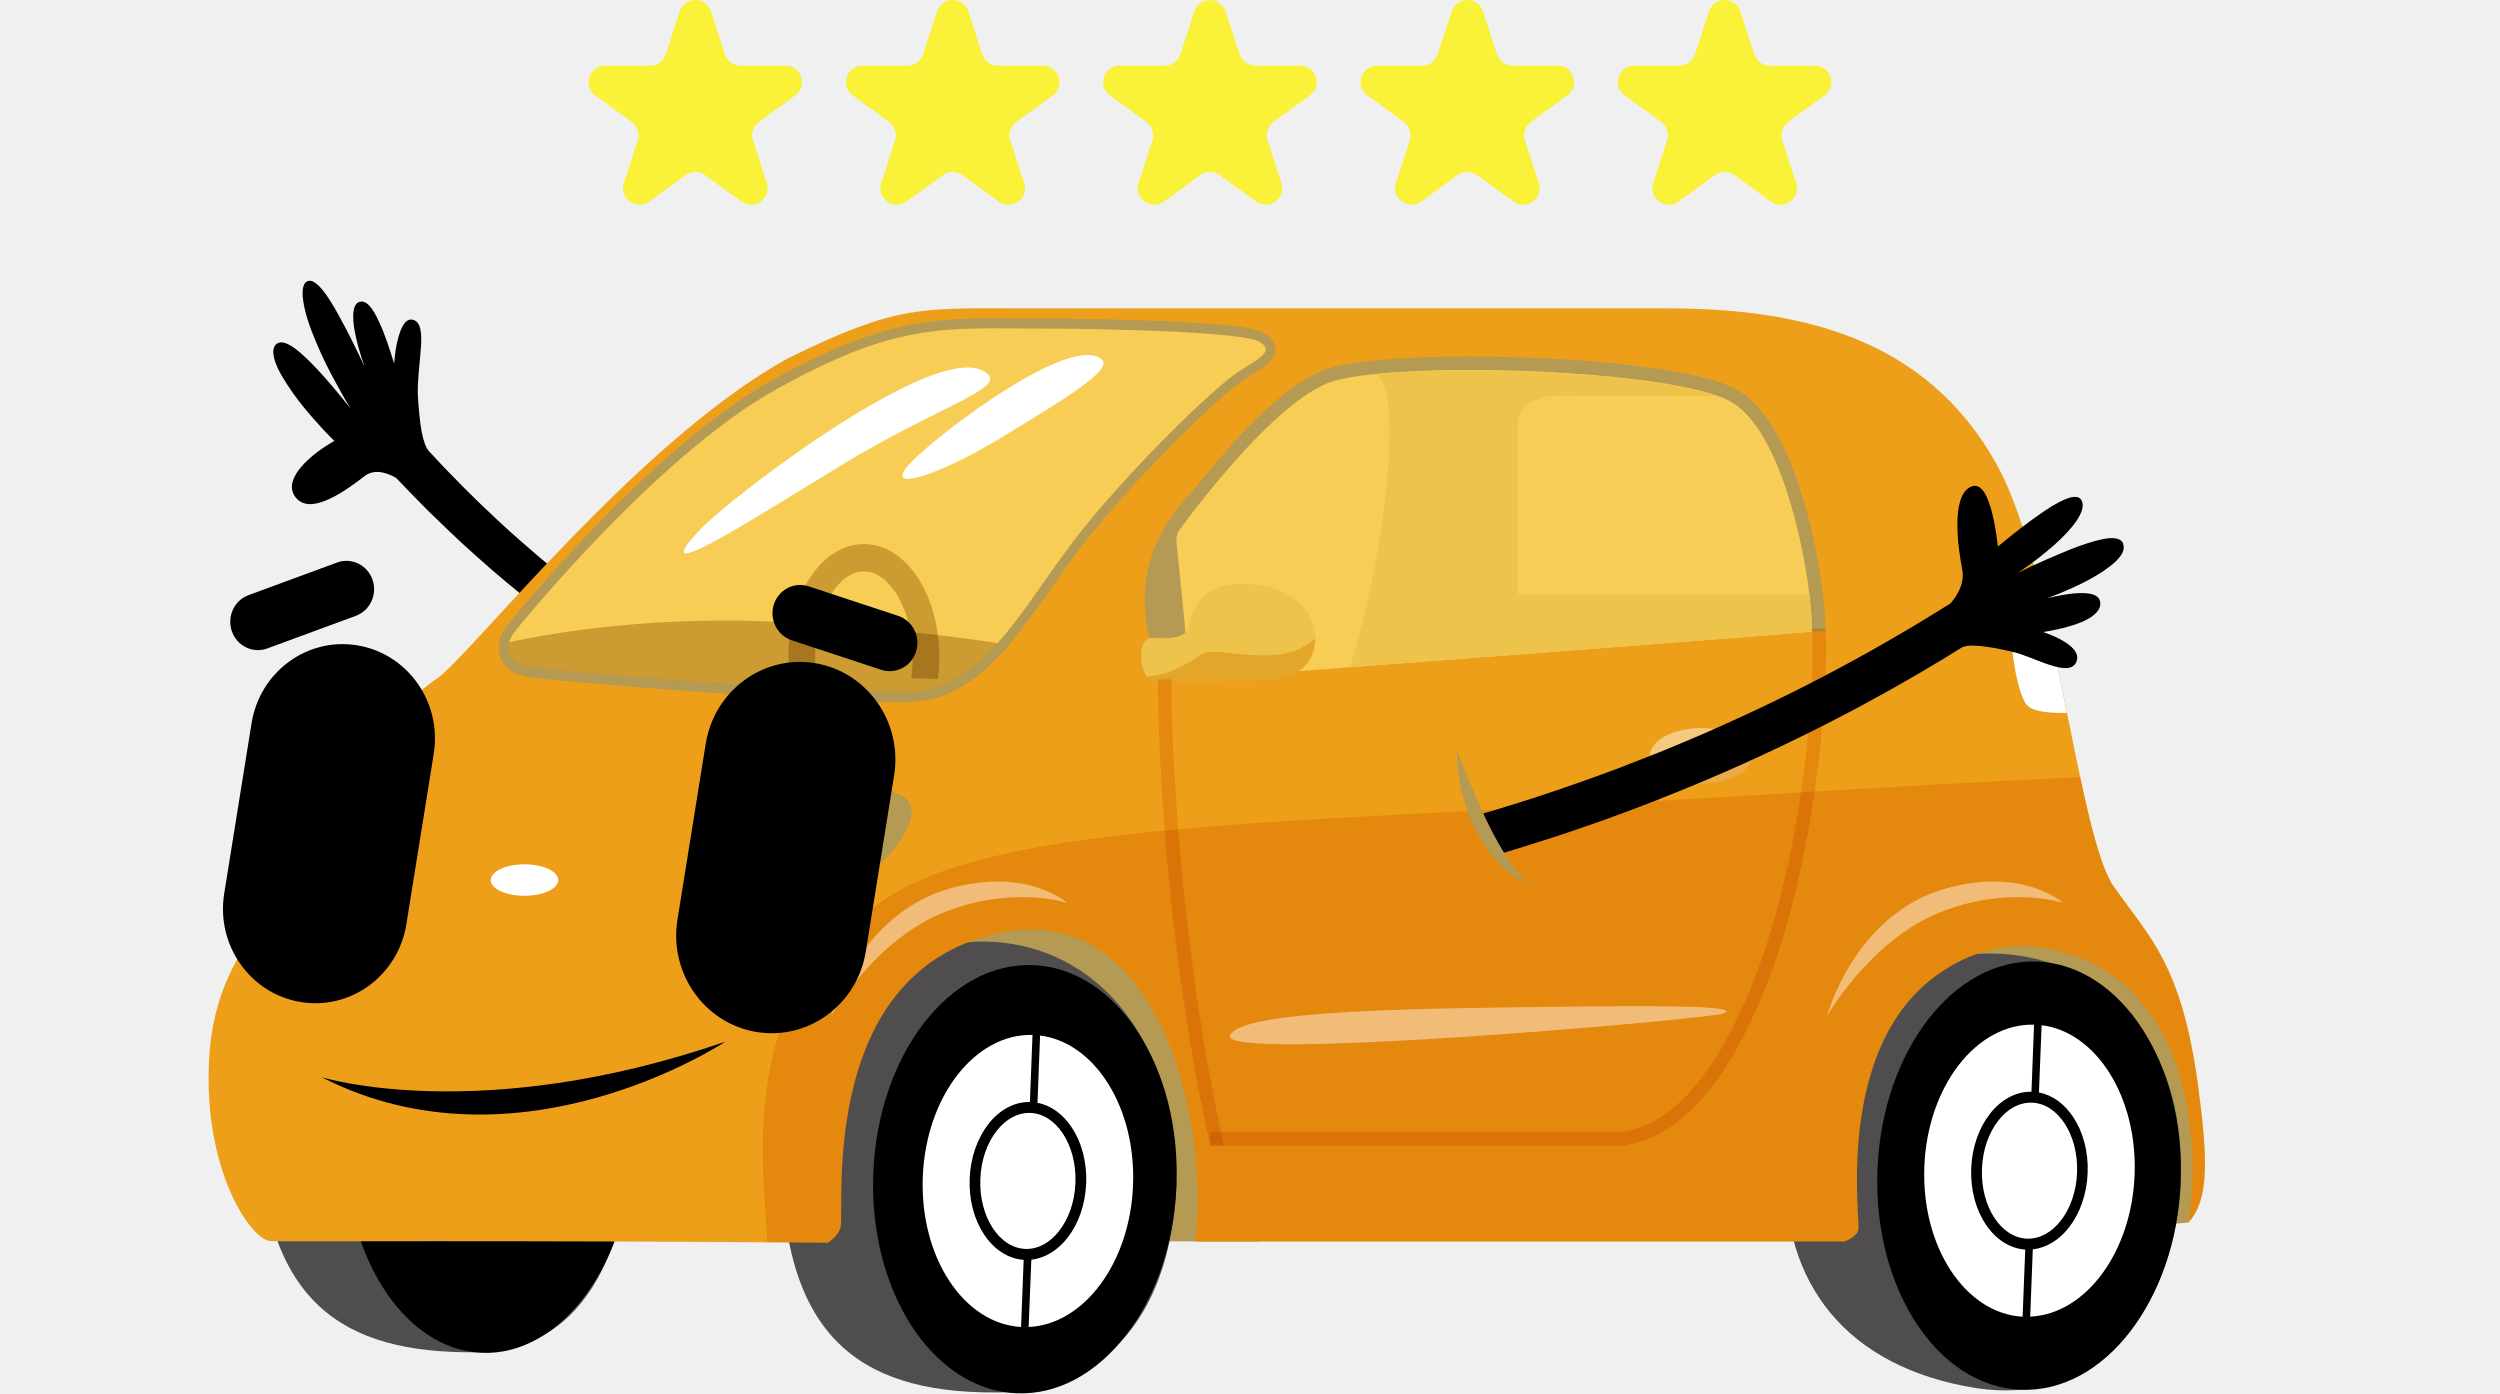
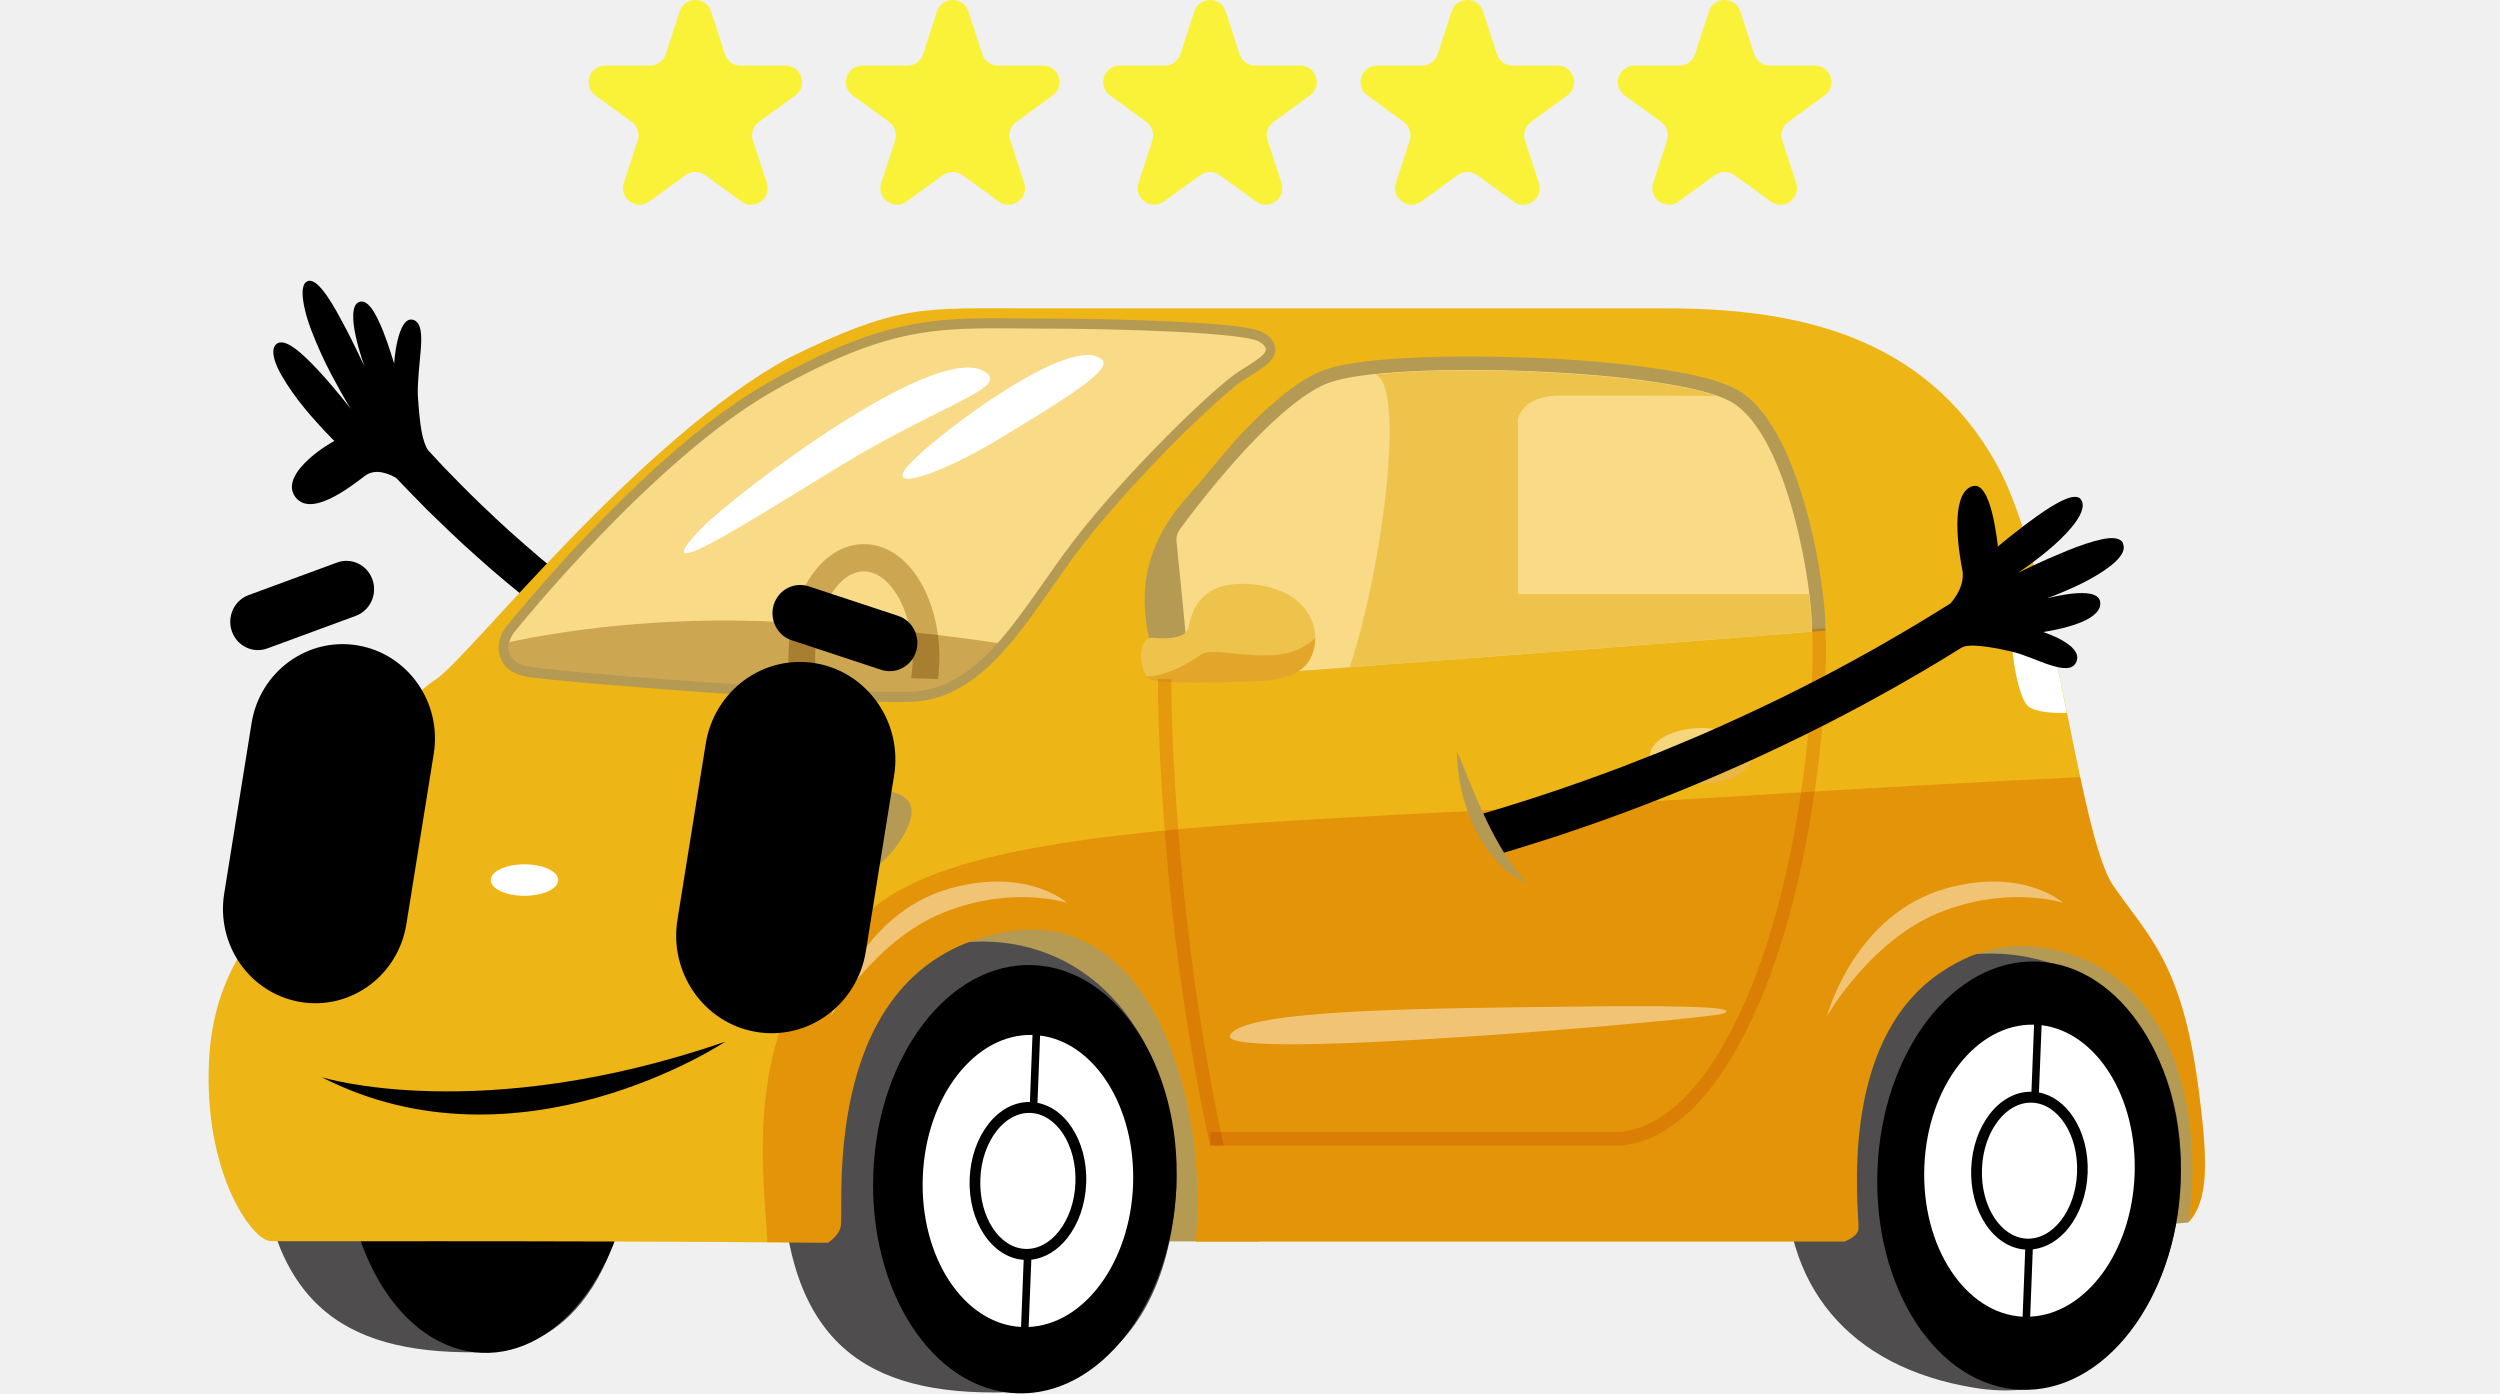
<svg xmlns="http://www.w3.org/2000/svg" id="Capa_1" data-name="Capa 1" viewBox="0 0 297.14 165.61">
  <defs>
    <style>
-       .cls-1, .cls-2, .cls-3, .cls-4, .cls-5, .cls-6 {
+       .cls-1, .cls-2, .cls-3, .cls-4, .cls-5, .cls-6, .cls-7 {
        isolation: isolate;
      }

-       .cls-1, .cls-7, .cls-8, .cls-4 {
+       .cls-1, .cls-8, .cls-9, .cls-4 {
        fill: #fff;
      }

      .cls-1, .cls-4 {
        opacity: .44;
      }

      .cls-2 {
        opacity: .6;
      }

-       .cls-2, .cls-9, .cls-8, .cls-10, .cls-4, .cls-11, .cls-12, .cls-5, .cls-13 {
+       .cls-2, .cls-10, .cls-9, .cls-11, .cls-4, .cls-12, .cls-13, .cls-14, .cls-6 {
        fill-rule: evenodd;
      }

-       .cls-2, .cls-10, .cls-14 {
+       .cls-2, .cls-11, .cls-15 {
        fill: #b49a53;
      }

-       .cls-2, .cls-5, .cls-6 {
+       .cls-2, .cls-5, .cls-6, .cls-7 {
        mix-blend-mode: multiply;
      }

-       .cls-9 {
+       .cls-10 {
        fill: #4f4d4e;
      }

-       .cls-15 {
+       .cls-16 {
        fill: #8a47c4;
      }

-       .cls-11, .cls-5, .cls-6 {
+       .cls-17, .cls-5 {
+         fill: #eeb517;
+       }
+ 
+       .cls-12, .cls-6, .cls-7 {
        fill: #eec34c;
      }

-       .cls-16 {
+       .cls-13 {
+         fill: #f8da87;
+       }
+ 
+       .cls-18 {
        fill: #faf139;
      }

-       .cls-17 {
+       .cls-19 {
        fill: #b07ade;
      }

-       .cls-18 {
-         fill: #ee9f19;
-       }
- 
-       .cls-5, .cls-6 {
+       .cls-5, .cls-6, .cls-7 {
        opacity: .63;
-       }
- 
-       .cls-13 {
-         fill: #f8cd56;
      }
    </style>
  </defs>
  <g id="g44" class="cls-3">
    <g id="Capa_2" data-name="Capa 2">
      <g id="Layer_3" data-name="Layer 3">
        <g id="g43">
          <g id="g42">
            <path id="path1" d="M36.34,33.55c-.51.49-.46,1.71-.1,3.25.34,1.54,1.1,3.39,1.89,5.15.78,1.76,1.72,3.43,2.39,4.65.68,1.23,1.19,2,1.19,2,0,0-.46-.57-1.16-1.43-.69-.85-1.63-1.97-2.64-3.06-2-2.15-4.16-4.17-5.14-3.14-.48.52-.32,1.53.22,2.73.56,1.2,1.49,2.59,2.47,3.89.99,1.3,2.08,2.5,2.89,3.39.82.88,1.39,1.43,1.39,1.43,0,0-.41.22-1,.6s-1.34.92-2.04,1.56c-1.39,1.27-2.59,2.94-1.7,4.35.9,1.41,2.56,1.13,4.2.36s3.26-2.03,4.14-2.7c1.33-1.02,3.01-.19,3.74.22.81.85,2.09,2.18,3.7,3.81,1.67,1.61,3.62,3.54,5.9,5.55,2.24,2.02,4.77,4.12,7.4,6.18,2.64,2.06,5.4,4.05,8.13,5.89,1.39.91,2.73,1.79,4.07,2.62,1.35.82,2.66,1.6,3.9,2.32,2.55,1.43,4.86,2.67,6.88,3.64,1.98.99,3.65,1.73,4.79,2.23,1.14.49,1.79.78,1.79.78.49-1.37.99-2.72,1.5-4.04,0,0-.74-.31-2-.9-1.26-.6-3.1-1.45-5.25-2.59-2.18-1.13-4.67-2.54-7.36-4.17-1.32-.82-2.72-1.69-4.1-2.62-1.37-.93-2.8-1.89-4.18-2.9-1.37-1.01-2.79-2.04-4.13-3.11-1.33-1.06-2.68-2.13-3.94-3.2-1.25-1.07-2.47-2.13-3.62-3.16-1.13-1.03-2.19-2.03-3.18-2.97-1.96-1.88-3.55-3.52-4.67-4.68-1.1-1.18-1.72-1.85-1.72-1.85-.37-.39-.67-1.23-.89-2.39-.2-1.16-.34-2.64-.44-4.3-.05-1.66.23-3.77.36-5.51.13-1.74.04-3.13-.9-3.41-.94-.29-1.51,1-1.85,2.37-.17.69-.28,1.39-.34,1.93-.06.53-.08.9-.08.9-.47-1.51-1.09-3.51-1.84-5.06-.71-1.55-1.53-2.64-2.39-2.24-.86.39-.73,2.35-.31,4.17.2.91.46,1.79.67,2.45.21.65.38,1.08.38,1.08,0,0-.34-.72-.86-1.79-.51-1.07-1.22-2.49-1.98-3.87-1.46-2.75-3.17-5.36-4.2-4.38v-.02Z" />
            <g id="g38">
-               <path id="path2" class="cls-10" d="M138.1,147.55h11.52l1.8-2.26s-2.37-25.58-14.84-33.9c-12.48-8.33-32.59.6-32.59.6,0,0,2.99,35.81,2.99,36.28,0,.31,18.66.21,31.13.1v-.82Z" />
-               <path id="path3" class="cls-9" d="M75.34,136.08c-2.19,22.89-13.64,24.6-18.89,24.65-15.83.09-24.97-5.9-25.8-26.57-1.35-33.37,46.88-20.98,44.69,1.92Z" />
-               <path id="path4" class="cls-12" d="M59.13,109.9c9.48.41,16.74,12.13,16.21,26.18-.52,14.05-8.63,25.12-18.1,24.71-9.48-.41-16.74-12.13-16.21-26.18.52-14.05,8.63-25.12,18.1-24.71Z" />
-               <path id="path5" class="cls-9" d="M139.83,140.89c-1.19,24.43-19,24.69-20.06,24.59-17.05.47-26.37-6.02-26.88-26.51-.81-33.39,46.35-39.36,46.93,1.92h0Z" />
-               <path id="path6" class="cls-12" d="M122.81,114.71c9.95.41,17.58,12.13,17.02,26.18-.55,14.05-9.06,25.12-19.01,24.71-9.95-.41-17.58-12.13-17.02-26.18.55-14.05,9.06-25.12,19.02-24.71h0Z" />
-               <path id="path7" class="cls-8" d="M123.62,123.08c6.53.82,11.41,8.57,11.05,17.8-.36,9.22-5.84,16.55-12.41,16.84l.32-8c1.65-.18,3.15-1.13,4.3-2.6,1.28-1.64,2.12-3.92,2.22-6.48s-.56-4.9-1.71-6.63c-1.03-1.56-2.45-2.63-4.08-2.93l.31-8h0ZM122.4,130.98c-1.89-.03-3.64.97-4.93,2.63-1.28,1.64-2.12,3.92-2.22,6.48s.56,4.9,1.71,6.63c1.16,1.75,2.82,2.89,4.71,3.02l-.31,7.98c-6.83-.38-12.06-8.33-11.68-17.86.37-9.52,6.2-17.03,13.04-16.85l-.31,7.98h0ZM126.33,134.73c-.97-1.46-2.32-2.39-3.85-2.45-1.52-.06-2.95.75-4.02,2.13-1.12,1.43-1.86,3.45-1.94,5.72-.09,2.27.49,4.35,1.49,5.86.97,1.46,2.32,2.39,3.85,2.45,1.52.06,2.95-.75,4.02-2.13,1.12-1.43,1.86-3.45,1.94-5.72.09-2.27-.49-4.35-1.49-5.86Z" />
-               <path id="path8" class="cls-10" d="M209.31,144.06l10.32,4.88,40.47-3.64s3.39-10.61-.81-21.6c-4.19-10.99-20.72-18.02-22.9-17.16s-20.8,10.39-20.8,10.39l-6.29,27.13h0Z" />
-               <path id="path9" class="cls-9" d="M259.2,140.47c-.55,14.05-9.3,26.93-24.46,24.49-15.16-2.45-23.02-12.35-22.48-26.4,1.3-33.38,48.35-34.53,46.93,1.92h0Z" />
-               <path id="path10" class="cls-12" d="M242.16,114.29c9.95.41,17.58,12.13,17.02,26.18-.55,14.05-9.06,25.12-19.01,24.71-9.95-.41-17.58-12.13-17.02-26.18.55-14.05,9.06-25.12,19.01-24.71Z" />
-               <path id="path11" class="cls-8" d="M242.66,121.85c6.53.82,11.41,8.57,11.05,17.8-.36,9.22-5.84,16.55-12.41,16.84l.31-8c1.65-.18,3.15-1.13,4.3-2.6,1.28-1.64,2.12-3.92,2.22-6.48s-.56-4.9-1.71-6.63c-1.03-1.56-2.45-2.63-4.08-2.93l.32-8h0ZM241.44,129.76c-1.89-.03-3.64.97-4.93,2.63-1.28,1.64-2.12,3.92-2.22,6.48s.56,4.9,1.71,6.63c1.16,1.75,2.82,2.89,4.71,3.02l-.31,7.98c-6.83-.38-12.06-8.33-11.68-17.86.37-9.52,6.2-17.03,13.04-16.85l-.31,7.98h0ZM245.38,133.51c-.97-1.46-2.32-2.39-3.85-2.45-1.52-.06-2.95.75-4.02,2.13-1.12,1.43-1.86,3.45-1.94,5.72-.09,2.27.49,4.35,1.49,5.86.97,1.46,2.32,2.39,3.85,2.45,1.52.06,2.95-.76,4.02-2.13,1.12-1.43,1.86-3.45,1.94-5.72.09-2.27-.49-4.35-1.49-5.86Z" />
+               <path id="path2" class="cls-11" d="M138.1,147.55h11.52l1.8-2.26s-2.37-25.58-14.84-33.9c-12.48-8.33-32.59.6-32.59.6,0,0,2.99,35.81,2.99,36.28,0,.31,18.66.21,31.13.1v-.82Z" />
+               <path id="path3" class="cls-10" d="M75.34,136.08c-2.19,22.89-13.64,24.6-18.89,24.65-15.83.09-24.97-5.9-25.8-26.57-1.35-33.37,46.88-20.98,44.69,1.92Z" />
+               <path id="path4" class="cls-14" d="M59.13,109.9c9.48.41,16.74,12.13,16.21,26.18-.52,14.05-8.63,25.12-18.1,24.71-9.48-.41-16.74-12.13-16.21-26.18.52-14.05,8.63-25.12,18.1-24.71Z" />
+               <path id="path5" class="cls-10" d="M139.83,140.89c-1.19,24.43-19,24.69-20.06,24.59-17.05.47-26.37-6.02-26.88-26.51-.81-33.39,46.35-39.36,46.93,1.92h0Z" />
+               <path id="path6" class="cls-14" d="M122.81,114.71c9.95.41,17.58,12.13,17.02,26.18-.55,14.05-9.06,25.12-19.01,24.71-9.95-.41-17.58-12.13-17.02-26.18.55-14.05,9.06-25.12,19.02-24.71h0Z" />
+               <path id="path7" class="cls-9" d="M123.62,123.08c6.53.82,11.41,8.57,11.05,17.8-.36,9.22-5.84,16.55-12.41,16.84l.32-8c1.65-.18,3.15-1.13,4.3-2.6,1.28-1.64,2.12-3.92,2.22-6.48.1-2.55-.56-4.9-1.71-6.63-1.03-1.56-2.45-2.63-4.08-2.93l.31-8h0ZM122.4,130.98c-1.89-.03-3.64.97-4.93,2.63-1.28,1.64-2.12,3.92-2.22,6.48s.56,4.9,1.71,6.63c1.16,1.75,2.82,2.89,4.71,3.02l-.31,7.98c-6.83-.38-12.06-8.33-11.68-17.86.37-9.52,6.2-17.03,13.04-16.85l-.31,7.98h0ZM126.33,134.73c-.97-1.46-2.32-2.39-3.85-2.45-1.52-.06-2.95.75-4.02,2.13-1.12,1.43-1.86,3.45-1.94,5.72-.09,2.27.49,4.35,1.49,5.86.97,1.46,2.32,2.39,3.85,2.45,1.52.06,2.95-.75,4.02-2.13,1.12-1.43,1.86-3.45,1.94-5.72.09-2.27-.49-4.35-1.49-5.86Z" />
+               <path id="path8" class="cls-11" d="M209.31,144.06l10.32,4.88,40.47-3.64s3.39-10.61-.81-21.6c-4.19-10.99-20.72-18.02-22.9-17.16s-20.8,10.39-20.8,10.39l-6.29,27.13h0Z" />
+               <path id="path9" class="cls-10" d="M259.2,140.47c-.55,14.05-9.3,26.93-24.46,24.49-15.16-2.45-23.02-12.35-22.48-26.4,1.3-33.38,48.35-34.53,46.93,1.92h0Z" />
+               <path id="path10" class="cls-14" d="M242.16,114.29c9.95.41,17.58,12.13,17.02,26.18-.55,14.05-9.06,25.12-19.01,24.71-9.95-.41-17.58-12.13-17.02-26.18.55-14.05,9.06-25.12,19.01-24.71Z" />
+               <path id="path11" class="cls-9" d="M242.66,121.85c6.53.82,11.41,8.57,11.05,17.8-.36,9.22-5.84,16.55-12.41,16.84l.31-8c1.65-.18,3.15-1.13,4.3-2.6,1.28-1.64,2.12-3.92,2.22-6.48.1-2.55-.56-4.9-1.71-6.63-1.03-1.56-2.45-2.63-4.08-2.93l.32-8h0ZM241.44,129.76c-1.89-.03-3.64.97-4.93,2.63-1.28,1.64-2.12,3.92-2.22,6.48-.1,2.55.56,4.9,1.71,6.63,1.16,1.75,2.82,2.89,4.71,3.02l-.31,7.98c-6.83-.38-12.06-8.33-11.68-17.86.37-9.52,6.2-17.03,13.04-16.85l-.31,7.98h0ZM245.38,133.51c-.97-1.46-2.32-2.39-3.85-2.45-1.52-.06-2.95.75-4.02,2.13-1.12,1.43-1.86,3.45-1.94,5.72-.09,2.27.49,4.35,1.49,5.86.97,1.46,2.32,2.39,3.85,2.45,1.52.06,2.95-.76,4.02-2.13,1.12-1.43,1.86-3.45,1.94-5.72.09-2.27-.49-4.35-1.49-5.86Z" />
              <g id="g13">
-                 <path id="path12" class="cls-17" d="M260.11,145.31h0c-.05.05-.09.11-.14.16.05-.05.1-.1.14-.15h0Z" />
-                 <path id="path13" class="cls-18" d="M261.26,129.07c-1.96-14.59-5.87-17.74-10.06-23.75-4.19-6.01-7.04-37.6-13.76-49.9-8.51-15.61-24.05-18.77-39.36-18.77h-75.61c-13.04,0-15.58-.54-28.69,5.87-17.89,9.73-38.16,35.76-41.94,38.2-3.78,2.43-14.26,13.74-16.22,20.89-1.96,7.15-10.06,11.02-10.77,24.32-.7,13.3,5.01,21.41,7.26,21.58,1.22.09,29.74-.11,66.3.2.86-.6,1.44-1.3,1.53-2.04.34-2.83-2.12-27.34,15.52-33.82,21.2-7.79,28.34,19.46,26.65,35.71h77.14c1.07-.44,1.65-.98,1.65-1.59,0-2.71-2.35-21.87,9.45-30.17,3.99-2.8,8.25-3.94,12.98-3.08,16.58,3.06,18.42,22.23,16.77,32.6,2.47-2.73,2.33-7.42,1.16-16.25h0Z" />
+                 <path id="path12" class="cls-19" d="M260.11,145.31h0c-.05.05-.09.11-.14.16.05-.05.1-.1.14-.15h0Z" />
+                 <path id="path13" class="cls-17" d="M261.26,129.07c-1.96-14.59-5.87-17.74-10.06-23.75-4.19-6.01-7.04-37.6-13.76-49.9-8.51-15.61-24.05-18.77-39.36-18.77h-75.61c-13.04,0-15.58-.54-28.69,5.87-17.89,9.73-38.16,35.76-41.94,38.2-3.78,2.43-14.26,13.74-16.22,20.89-1.96,7.15-10.06,11.02-10.77,24.32-.7,13.3,5.01,21.41,7.26,21.58,1.22.09,29.74-.11,66.3.2.86-.6,1.44-1.3,1.53-2.04.34-2.83-2.12-27.34,15.52-33.82,21.2-7.79,28.34,19.46,26.65,35.71h77.14c1.07-.44,1.65-.98,1.65-1.59,0-2.71-2.35-21.87,9.45-30.17,3.99-2.8,8.25-3.94,12.98-3.08,16.58,3.06,18.42,22.23,16.77,32.6,2.47-2.73,2.33-7.42,1.16-16.25h0Z" />
              </g>
              <g id="g15">
-                 <path id="path14" class="cls-6" d="M261.26,129.07c-1.96-14.59-5.87-17.74-10.06-23.75-1.4-2.01-2.66-6.89-3.95-12.95-9.55.44-23.77,1.19-44.67,2.5-52.21,3.26-91.54,2.42-101.27,15.62-1,1.36-1.75.31-2.99,1.77-10.11,12.02-7.42,28.32-7.11,35.39,2.36.01,4.77.04,7.21.06.86-.6,1.44-1.3,1.53-2.04.34-2.83-2.12-27.34,15.52-33.82,21.2-7.79,28.34,19.46,26.65,35.71h77.14c1.07-.44,1.65-.98,1.65-1.59,0-2.71-2.35-21.87,9.45-30.17,3.99-2.8,8.25-3.94,12.98-3.08,16.58,3.06,18.42,22.23,16.77,32.6,2.47-2.73,2.33-7.42,1.16-16.25h0Z" />
-                 <path id="path15" class="cls-15" d="M260.11,145.31h0c-.05.05-.09.11-.14.16.05-.05.1-.1.14-.15h0Z" />
+                 <path id="path14" class="cls-5" d="M261.26,129.07c-1.96-14.59-5.87-17.74-10.06-23.75-1.4-2.01-2.66-6.89-3.95-12.95-9.55.44-23.77,1.19-44.67,2.5-52.21,3.26-91.54,2.42-101.27,15.62-1,1.36-1.75.31-2.99,1.77-10.11,12.02-7.42,28.32-7.11,35.39,2.36.01,4.77.04,7.21.06.86-.6,1.44-1.3,1.53-2.04.34-2.83-2.12-27.34,15.52-33.82,21.2-7.79,28.34,19.46,26.65,35.71h77.14c1.07-.44,1.65-.98,1.65-1.59,0-2.71-2.35-21.87,9.45-30.17,3.99-2.8,8.25-3.94,12.98-3.08,16.58,3.06,18.42,22.23,16.77,32.6,2.47-2.73,2.33-7.42,1.16-16.25h0Z" />
+                 <path id="path15" class="cls-16" d="M260.11,145.31h0c-.05.05-.09.11-.14.16.05-.05.1-.1.14-.15h0Z" />
              </g>
-               <path id="path16" class="cls-8" d="M241.97,68.12c1.38,5.27,2.58,11.11,3.69,16.61-1.63.04-3.74-.06-4.61-.8-1.53-1.28-2.71-10.3-1.64-13.09.54-1.4,1.62-2.24,2.57-2.73h0Z" />
-               <path id="path17" class="cls-10" d="M35.2,102.89c.16-.42.31-.85.43-1.29.06-.22.13-.44.2-.66.08.02.18.05.31.08,1.1.3,8.23,1.46,9.11.72.88-.75.17-1.86.17-1.86,0,0-1.53-3.69-5.65-5.4-.11-.05-.29-.12-.42-.18.27-.41.56-.82.86-1.22,1.91.86,2.84,1.61,2.84,1.61,1.9,1.71,3.69,3.65,3.66,6.19s-2.44,3.51-9.46,2.47c-.73-.11-1.41-.27-2.04-.46h0Z" />
-               <path id="path18" class="cls-8" d="M35.83,100.94c.67-2.02,1.95-4.32,3.52-6.64.13.06.31.13.42.18,4.11,1.71,5.65,5.4,5.65,5.4,0,0,.71,1.11-.17,1.86-.88.75-8.01-.42-9.11-.72-.13-.04-.22-.06-.31-.08Z" />
-               <path id="path19" class="cls-10" d="M88.46,97.76s3.78-2.5,11.88-3.61c8.11-1.11,8.53,1.61,7.72,3.72-.81,2.11-3.84,7.51-12.48,8.55-8.64,1.04-11.61.07-11.64-2.47s2.17-4.47,4.51-6.19h0Z" />
-               <path id="path20" class="cls-8" d="M85.54,102.95s1.89-3.69,6.95-5.4c5.07-1.71,9.85-2.07,10.28-.75.42,1.33-3.22,6.72-5.8,7.29-2.59.57-10.13,1.46-11.22.72-1.09-.75-.21-1.86-.21-1.86h0Z" />
-               <path id="path21" class="cls-10" d="M60.3,74.33c1.89-2.32,3.85-4.58,5.85-6.81,4.25-4.71,8.74-9.3,13.49-13.46,3.69-3.23,7.72-6.39,11.96-8.76,3.77-2.11,7.73-4.08,11.82-5.44,3.06-1.01,6.06-1.61,9.27-1.86,3.46-.27,6.97-.15,10.43-.14,2.26,0,4.51.02,6.77.06,4.28.08,8.59.21,12.85.49,1.54.11,6.15.37,7.44,1.14.69.41,1.35.99,1.39,1.89.04.92-.61,1.58-1.27,2.09-.75.58-1.62,1.09-2.42,1.59-.69.43-1.42,1.05-2.05,1.59-1.09.93-2.14,1.89-3.18,2.88-2.72,2.57-5.35,5.27-7.89,8.04-2.15,2.35-4.26,4.78-6.21,7.31-.53.7-1.06,1.41-1.57,2.12-2.18,3.02-4.23,6.18-6.6,9.04-2.16,2.62-4.7,5.11-7.83,6.4-1.33.55-2.72.85-4.15.91-1.28.05-2.57.04-3.85,0-1.77-.04-3.54-.11-5.31-.19-4.36-.2-8.72-.47-13.08-.77-5.16-.35-10.32-.75-15.47-1.19-1.83-.16-3.67-.32-5.49-.52-.91-.09-2-.18-2.89-.37-1.49-.33-2.79-1.24-3.01-2.9-.15-1.12.27-2.29.97-3.13h0Z" />
+               <path id="path16" class="cls-9" d="M241.97,68.12c1.38,5.27,2.58,11.11,3.69,16.61-1.63.04-3.74-.06-4.61-.8-1.53-1.28-2.71-10.3-1.64-13.09.54-1.4,1.62-2.24,2.57-2.73h0Z" />
+               <path id="path17" class="cls-11" d="M35.2,102.89c.16-.42.31-.85.43-1.29.06-.22.13-.44.2-.66.08.02.18.05.31.08,1.1.3,8.23,1.46,9.11.72.88-.75.17-1.86.17-1.86,0,0-1.53-3.69-5.65-5.4-.11-.05-.29-.12-.42-.18.27-.41.56-.82.86-1.22,1.91.86,2.84,1.61,2.84,1.61,1.9,1.71,3.69,3.65,3.66,6.19-.03,2.54-2.44,3.51-9.46,2.47-.73-.11-1.41-.27-2.04-.46h0Z" />
+               <path id="path18" class="cls-9" d="M35.83,100.94c.67-2.02,1.95-4.32,3.52-6.64.13.06.31.13.42.18,4.11,1.71,5.65,5.4,5.65,5.4,0,0,.71,1.11-.17,1.86-.88.75-8.01-.42-9.11-.72-.13-.04-.22-.06-.31-.08Z" />
+               <path id="path19" class="cls-11" d="M88.46,97.76s3.78-2.5,11.88-3.61c8.11-1.11,8.53,1.61,7.72,3.72-.81,2.11-3.84,7.51-12.48,8.55s-11.61.07-11.64-2.47,2.17-4.47,4.51-6.19h0Z" />
+               <path id="path20" class="cls-9" d="M85.54,102.95s1.89-3.69,6.95-5.4c5.07-1.71,9.85-2.07,10.28-.75.42,1.33-3.22,6.72-5.8,7.29-2.59.57-10.13,1.46-11.22.72-1.09-.75-.21-1.86-.21-1.86h0Z" />
+               <path id="path21" class="cls-11" d="M60.3,74.33c1.89-2.32,3.85-4.58,5.85-6.81,4.25-4.71,8.74-9.3,13.49-13.46,3.69-3.23,7.72-6.39,11.96-8.76,3.77-2.11,7.73-4.08,11.82-5.44,3.06-1.01,6.06-1.61,9.27-1.86,3.46-.27,6.97-.15,10.43-.14,2.26,0,4.51.02,6.77.06,4.28.08,8.59.21,12.85.49,1.54.11,6.15.37,7.44,1.14.69.41,1.35.99,1.39,1.89.04.92-.61,1.58-1.27,2.09-.75.58-1.62,1.09-2.42,1.59-.69.43-1.42,1.05-2.05,1.59-1.09.93-2.14,1.89-3.18,2.88-2.72,2.57-5.35,5.27-7.89,8.04-2.15,2.35-4.26,4.78-6.21,7.31-.53.7-1.06,1.41-1.57,2.12-2.18,3.02-4.23,6.18-6.6,9.04-2.16,2.62-4.7,5.11-7.83,6.4-1.33.55-2.72.85-4.15.91-1.28.05-2.57.04-3.85,0-1.77-.04-3.54-.11-5.31-.19-4.36-.2-8.72-.47-13.08-.77-5.16-.35-10.32-.75-15.47-1.19-1.83-.16-3.67-.32-5.49-.52-.91-.09-2-.18-2.89-.37-1.49-.33-2.79-1.24-3.01-2.9-.15-1.12.27-2.29.97-3.13h0Z" />
              <path id="path22" class="cls-13" d="M61.17,75.09s16.56-20.69,30.98-28.75c14.41-8.07,20.1-7.3,30.98-7.29,10.87,0,24.76.52,26.5,1.54,1.74,1.03.58,1.71-2.32,3.52-2.9,1.8-13.5,12.1-19.63,20.08-6.13,7.98-10.85,17.68-19.3,18.02-8.45.34-43.07-2.4-45.8-3.01-2.73-.6-2.4-2.92-1.41-4.12Z" />
              <path id="path23" class="cls-2" d="M111.48,80.7c-.97-.02-2.03-.05-3.18-.09.11-.79.18-1.61.18-2.47,0-2.96-.73-5.62-1.91-7.51-1.04-1.68-2.43-2.72-3.89-2.72s-2.85,1.04-3.89,2.72c-1.18,1.89-1.91,4.55-1.91,7.51,0,.64.04,1.27.1,1.87-1.06-.06-2.13-.14-3.2-.21-.04-.55-.07-1.1-.07-1.66,0-3.58.93-6.85,2.42-9.25,1.63-2.61,3.94-4.22,6.55-4.22s4.93,1.61,6.55,4.22c1.49,2.4,2.42,5.67,2.42,9.25,0,.88-.06,1.73-.16,2.56h0Z" />
              <path id="path24" class="cls-2" d="M118.58,76.44c-2.92,3.28-6.13,5.62-10.2,5.78-8.45.34-43.07-2.4-45.8-3.01-1.96-.43-2.35-1.75-2.03-2.9,5.66-1.2,17.7-3.18,32.58-2.37,11.85.64,20.33,1.71,25.46,2.5h0Z" />
-               <path id="path25" class="cls-8" d="M83.34,62.82c-7.04,7.38,5.28-.6,16.7-7.55,11.41-6.95,19.29-9.02,17.36-10.82-5.19-4.86-30.57,14.71-34.06,18.37Z" />
-               <path id="path26" class="cls-8" d="M108.21,55.03c-3.52,3.69,3.28,1.57,10.91-3.08,7.63-4.65,13.14-8,11.85-9.2-3.47-3.24-19.24,8.59-22.76,12.28Z" />
-               <path id="path27" class="cls-10" d="M137.63,80.74c-.53-4.38-4.86-12.44,3.57-21.78,2.19-2.43,4.17-5.11,6.43-7.47,2.55-2.66,6.22-6.17,9.67-7.48,1.29-.49,2.82-.75,4.18-.94,1.93-.27,3.89-.42,5.84-.52,4.86-.26,9.79-.22,14.65-.03,4.9.19,9.88.56,14.73,1.26,2.86.42,7.46,1.17,9.97,2.67,4.14,2.49,6.55,9.02,7.84,13.5.83,2.88,1.46,5.85,1.9,8.81.29,1.94.58,4.22.54,6.2l-1.63.12-73.98,5.67-3.65-.02h-.07Z" />
+               <path id="path25" class="cls-9" d="M83.34,62.82c-7.04,7.38,5.28-.6,16.7-7.55,11.41-6.95,19.29-9.02,17.36-10.82-5.19-4.86-30.57,14.71-34.06,18.37Z" />
+               <path id="path26" class="cls-9" d="M108.21,55.03c-3.52,3.69,3.28,1.57,10.91-3.08,7.63-4.65,13.14-8,11.85-9.2-3.47-3.24-19.24,8.59-22.76,12.28Z" />
+               <path id="path27" class="cls-11" d="M137.63,80.74c-.53-4.38-4.86-12.44,3.57-21.78,2.19-2.43,4.17-5.11,6.43-7.47,2.55-2.66,6.22-6.17,9.67-7.48,1.29-.49,2.82-.75,4.18-.94,1.93-.27,3.89-.42,5.84-.52,4.86-.26,9.79-.22,14.65-.03,4.9.19,9.88.56,14.73,1.26,2.86.42,7.46,1.17,9.97,2.67,4.14,2.49,6.55,9.02,7.84,13.5.83,2.88,1.46,5.85,1.9,8.81.29,1.94.58,4.22.54,6.2l-1.63.12-73.98,5.67-3.65-.02h-.07Z" />
              <path id="path28" class="cls-13" d="M215.33,75.09c-14.89,1.19-42.34,3.28-59.3,4.55-.22.01-.43.04-.65.05-.19.01-.37.03-.56.04-.68.05-1.35.1-1.98.15-.18.01-.36.03-.55.04s-.36.03-.53.04c-.35.03-.69.05-1.03.08-.23.01-.46.04-.68.05s-.44.04-.66.05c-.05,0-.1,0-.14.01-.24.01-.47.04-.69.05-.88.06-1.69.13-2.43.19-.15.01-.31.02-.46.04-.42.04-.81.06-1.18.09-.04,0-.08,0-.12,0-.07,0-.14.01-.21.01-.1,0-.2.01-.29.02-.15.01-.29.02-.41.04-.09,0-.18.01-.26.02-.81.06-1.37.1-1.65.12h-.06c-.1,0-.15.01-.15.01v-.32c0-.06,0-.12-.01-.19v-.1c-.02-.26-.05-.6-.08-.99,0-.06-.01-.14-.02-.21,0-.09-.01-.19-.03-.29,0-.04,0-.09,0-.13v-.06c0-.08-.01-.16-.02-.25-.02-.25-.05-.52-.07-.79-.01-.14-.03-.28-.04-.42-.01-.16-.03-.32-.04-.47,0-.08-.01-.16-.02-.24-.01-.16-.03-.34-.05-.5,0-.1-.02-.21-.03-.31-.07-.78-.15-1.61-.23-2.45-.01-.13-.02-.26-.04-.39-.02-.21-.04-.42-.06-.62-.01-.19-.04-.37-.06-.55-.1-1.03-.2-2.04-.29-2.99,0-.11-.02-.21-.03-.31-.01-.12-.02-.25-.04-.37-.01-.11-.02-.23-.04-.34-.01-.12-.03-.24-.04-.36-.11-1.16-.2-2.14-.27-2.76-.02-.21,0-.42.04-.62.06-.28.18-.55.35-.77.06-.08.13-.17.2-.27.04-.04.06-.09.1-.14.18-.23.37-.5.6-.8.01-.02.03-.04.04-.06.08-.1.16-.2.24-.32.2-.26.41-.53.63-.82.09-.11.18-.24.28-.36.97-1.23,2.16-2.7,3.48-4.24.08-.09.16-.18.24-.27.57-.66,1.16-1.33,1.77-1.99.11-.11.2-.22.31-.33.11-.11.22-.23.32-.34.23-.24.46-.49.7-.73l.28-.29c.11-.11.22-.22.33-.34.22-.22.44-.44.67-.66.11-.11.22-.22.34-.32.1-.1.2-.19.3-.29.01,0,.02-.02.03-.03.08-.08.16-.15.25-.23,2.26-2.1,4.56-3.84,6.56-4.6,7.21-2.75,41.27-1.71,47.98,2.32,6.71,4.03,9.64,22.32,9.48,27.21h-.03Z" />
-               <path id="path29" class="cls-11" d="M163.39,44.51c11.14-1.16,32.72-.19,40.62,2.55-7.36-.02-16.04-.05-18.56-.05-4.61,0-5.03,2.81-5.03,2.81v20.79h34.61c.23,1.89.33,3.46.29,4.47-12.88,1.03-38.14,2.96-54.89,4.22,4.01-12.11,6.67-33.85,2.96-34.81h0Z" />
+               <path id="path29" class="cls-12" d="M163.39,44.51c11.14-1.16,32.72-.19,40.62,2.55-7.36-.02-16.04-.05-18.56-.05-4.61,0-5.03,2.81-5.03,2.81v20.79h34.61c.23,1.89.33,3.46.29,4.47-12.88,1.03-38.14,2.96-54.89,4.22,4.01-12.11,6.67-33.85,2.96-34.81h0Z" />
              <path id="path30" class="cls-4" d="M202.14,86.53c3.36-.03,6.1,1.42,6.11,3.25.01,1.82-2.69,3.33-6.05,3.36-3.36.03-6.09-1.42-6.11-3.25-.01-1.82,2.69-3.33,6.05-3.36h0Z" />
-               <path id="path31" class="cls-5" d="M208.25,89.68v.11c.01,1.82-2.69,3.33-6.05,3.36-3.09.03-5.65-1.2-6.06-2.82,2.93.14,8.19.24,12.1-.65h0Z" />
-               <path id="path32" class="cls-6" d="M143.84,134.54h48.86c6.68-.85,11.83-8.21,15.59-17.59,5.89-14.69,7.51-34.46,7.1-42.19l1.58-.08c.42,7.88-1.23,27.98-7.21,42.9-3.97,9.9-9.53,17.68-16.91,18.58h-49v-1.62Z" />
-               <path id="path33" class="cls-11" d="M137.02,75.81s3.9.47,4.23-1.23c.34-1.7,1.26-5.62,7.38-5.15,6.13.47,8.39,4.49,7.51,7.8s-4.28,3.69-7.93,3.78c-3.65.09-10.15.24-11.45-.24-1.3-.47-1.8-5.06.25-4.96h0Z" />
-               <path id="path34" class="cls-5" d="M156.33,75.86c0,.47-.06.93-.18,1.38-.88,3.31-4.28,3.69-7.93,3.78-3.65.09-10.15.24-11.45-.24-.17-.06-.33-.19-.47-.38,2.54-.06,5.35-1.8,6.38-2.55,1.3-.95,4.65.29,8.85,0,2.31-.16,3.86-1.14,4.79-1.99h0Z" />
-               <path id="path35" class="cls-6" d="M139.21,80.75c-.01,4.64.52,29.31,6.24,55.41h-1.62c-5.77-26.29-6.22-50.79-6.2-55.44h.06s1.51.01,1.51.01h0Z" />
+               <path id="path31" class="cls-6" d="M208.25,89.68v.11c.01,1.82-2.69,3.33-6.05,3.36-3.09.03-5.65-1.2-6.06-2.82,2.93.14,8.19.24,12.1-.65h0Z" />
+               <path id="path32" class="cls-7" d="M143.84,134.54h48.86c6.68-.85,11.83-8.21,15.59-17.59,5.89-14.69,7.51-34.46,7.1-42.19l1.58-.08c.42,7.88-1.23,27.98-7.21,42.9-3.97,9.9-9.53,17.68-16.91,18.58h-49v-1.62Z" />
+               <path id="path33" class="cls-12" d="M137.02,75.81s3.9.47,4.23-1.23c.34-1.7,1.26-5.62,7.38-5.15,6.13.47,8.39,4.49,7.51,7.8-.88,3.31-4.28,3.69-7.93,3.78-3.65.09-10.15.24-11.45-.24-1.3-.47-1.8-5.06.25-4.96h0Z" />
+               <path id="path34" class="cls-6" d="M156.33,75.86c0,.47-.06.93-.18,1.38-.88,3.31-4.28,3.69-7.93,3.78-3.65.09-10.15.24-11.45-.24-.17-.06-.33-.19-.47-.38,2.54-.06,5.35-1.8,6.38-2.55,1.3-.95,4.65.29,8.85,0,2.31-.16,3.86-1.14,4.79-1.99h0Z" />
+               <path id="path35" class="cls-7" d="M139.21,80.75c-.01,4.64.52,29.31,6.24,55.41h-1.62c-5.77-26.29-6.22-50.79-6.2-55.44h.06s1.51.01,1.51.01h0Z" />
              <path id="path36" class="cls-1" d="M217.16,120.74s5.14-8.95,13.31-12.26c8.18-3.31,14.74-1.17,14.74-1.17,0,0-4.69-4.24-13.79-1.75-11.03,3.02-14.26,15.18-14.26,15.18h0Z" />
              <path id="path37" class="cls-1" d="M146.2,123.08c1.21-3.18,24.45-3.23,40.77-3.44,16.33-.21,19.63.21,17.77.85-1.86.63-59.76,5.78-58.55,2.6h0Z" />
              <path id="path38" class="cls-1" d="M98.78,120.74s5.14-8.95,13.31-12.26c8.18-3.31,14.74-1.17,14.74-1.17,0,0-4.69-4.24-13.79-1.75-11.03,3.02-14.26,15.18-14.26,15.18Z" />
-               <ellipse id="ellipse38" class="cls-7" cx="62.34" cy="104.6" rx="4.01" ry="1.87" />
+               <ellipse id="ellipse38" class="cls-8" cx="62.34" cy="104.6" rx="4.01" ry="1.87" />
            </g>
-             <path id="path39" d="M252.34,64.57c-.3-.65-1.22-.73-2.43-.49-1.21.25-2.72.76-4.21,1.37-1.49.62-2.96,1.25-4.06,1.77s-1.83.88-1.83.88c0,0,.56-.35,1.38-.95s1.89-1.43,2.92-2.33c2.05-1.82,3.9-4.02,3.33-5.28-.28-.63-1.02-.6-1.99-.19-.97.39-2.16,1.15-3.34,2-2.35,1.66-4.65,3.61-4.65,3.61,0,0-.2-2.05-.68-3.97s-1.25-3.69-2.5-3.15c-2.5,1.05-1.51,7.57-1.05,9.87.34,1.77-.84,3.38-1.42,4.02-.94.59-2.43,1.51-4.35,2.67-1.91,1.13-4.28,2.52-6.92,3.96-2.66,1.46-5.62,3.01-8.75,4.54s-6.42,3.05-9.71,4.48c-1.64.7-3.29,1.39-4.91,2.05-1.63.64-3.22,1.26-4.76,1.86-3.08,1.15-5.98,2.18-8.46,3-2.49.84-4.56,1.46-6.01,1.91-1.46.44-2.28.68-2.28.68.75,1.56,1.52,3.13,2.31,4.7,0,0,.95-.27,2.6-.78,1.65-.52,3.99-1.23,6.76-2.19,2.76-.93,5.96-2.09,9.31-3.4s6.88-2.78,10.32-4.32c3.45-1.55,6.83-3.17,9.94-4.75,1.56-.8,3.04-1.57,4.44-2.32,1.39-.77,2.7-1.48,3.9-2.15,2.4-1.36,4.35-2.52,5.71-3.34,1.35-.83,2.12-1.31,2.12-1.31.44-.29,1.23-.34,2.26-.24,1.03.09,2.31.33,3.73.66,1.42.3,3.14,1.14,4.62,1.61s2.71.61,3.12-.41c.41-1.02-.59-1.9-1.68-2.52-.55-.32-1.11-.56-1.54-.73-.43-.17-.73-.27-.73-.27,1.35-.21,3.15-.6,4.55-1.18,1.4-.6,2.4-1.41,2.21-2.44-.2-1.03-1.76-1.1-3.28-.95-.76.08-1.51.22-2.08.34-.56.12-.94.21-.94.21,0,0,.65-.22,1.61-.62.95-.4,2.21-.95,3.41-1.6,2.42-1.33,4.6-2.98,3.99-4.27h.02Z" />
+             <path id="path39" d="M252.34,64.57c-.3-.65-1.22-.73-2.43-.49-1.21.25-2.72.76-4.21,1.37-1.49.62-2.96,1.25-4.06,1.77s-1.83.88-1.83.88c0,0,.56-.35,1.38-.95s1.89-1.43,2.92-2.33c2.05-1.82,3.9-4.02,3.33-5.28-.28-.63-1.02-.6-1.99-.19-.97.39-2.16,1.15-3.34,2-2.35,1.66-4.65,3.61-4.65,3.61,0,0-.2-2.05-.68-3.97-.48-1.92-1.25-3.69-2.5-3.15-2.5,1.05-1.51,7.57-1.05,9.87.34,1.77-.84,3.38-1.42,4.02-.94.59-2.43,1.51-4.35,2.67-1.91,1.13-4.28,2.52-6.92,3.96-2.66,1.46-5.62,3.01-8.75,4.54-3.13,1.53-6.42,3.05-9.71,4.48-1.64.7-3.29,1.39-4.91,2.05-1.63.64-3.22,1.26-4.76,1.86-3.08,1.15-5.98,2.18-8.46,3-2.49.84-4.56,1.46-6.01,1.91-1.46.44-2.28.68-2.28.68.75,1.56,1.52,3.13,2.31,4.7,0,0,.95-.27,2.6-.78,1.65-.52,3.99-1.23,6.76-2.19,2.76-.93,5.96-2.09,9.31-3.4,3.36-1.31,6.88-2.78,10.32-4.32,3.45-1.55,6.83-3.17,9.94-4.75,1.56-.8,3.04-1.57,4.44-2.32,1.39-.77,2.7-1.48,3.9-2.15,2.4-1.36,4.35-2.52,5.71-3.34,1.35-.83,2.12-1.31,2.12-1.31.44-.29,1.23-.34,2.26-.24,1.03.09,2.31.33,3.73.66,1.42.3,3.14,1.14,4.62,1.61s2.71.61,3.12-.41c.41-1.02-.59-1.9-1.68-2.52-.55-.32-1.11-.56-1.54-.73-.43-.17-.73-.27-.73-.27,1.35-.21,3.15-.6,4.55-1.18,1.4-.6,2.4-1.41,2.21-2.44-.2-1.03-1.76-1.1-3.28-.95-.76.08-1.51.22-2.08.34-.56.12-.94.21-.94.21,0,0,.65-.22,1.61-.62.95-.4,2.21-.95,3.41-1.6,2.42-1.33,4.6-2.98,3.99-4.27h.02Z" />
            <path id="rect39" d="M108.88,77.44h0c-.56,1.77-2.41,2.74-4.15,2.17l-10.63-3.51c-1.73-.57-2.68-2.47-2.13-4.24h0c.56-1.77,2.41-2.74,4.15-2.17l10.63,3.51c1.73.57,2.68,2.47,2.13,4.24Z" />
            <path id="rect40" d="M44.27,68.89h0c.61,1.75-.27,3.68-1.99,4.31l-10.51,3.87c-1.71.63-3.6-.28-4.21-2.03h0c-.61-1.75.27-3.68,1.99-4.31l10.51-3.87c1.71-.63,3.6.28,4.21,2.03Z" />
            <path id="rect41" d="M42.51,76.71h0c5.98,1.01,10.03,6.78,9.04,12.9l-3.25,20.23c-.98,6.12-6.63,10.26-12.61,9.25h0c-5.98-1.01-10.03-6.78-9.04-12.9l3.25-20.23c.98-6.12,6.63-10.26,12.61-9.25Z" />
            <path id="rect42" d="M96.92,78.83h0c6.18,1.04,10.37,7.02,9.35,13.34l-3.36,20.91c-1.02,6.33-6.85,10.61-13.04,9.57h0c-6.18-1.04-10.37-7.02-9.35-13.34l3.36-20.91c1.02-6.33,6.85-10.61,13.04-9.57Z" />
          </g>
          <path id="path42" d="M38.23,128.03s18.74,5.85,47.98-4.22c0,0-24.46,16.26-47.98,4.22Z" />
-           <path id="path43" class="cls-14" d="M181.49,105.03c-5.55-2.66-8.28-9.74-8.33-15.71.35.7.62,1.41.9,2.12,1.97,4.82,3.95,9.66,7.43,13.59Z" />
+           <path id="path43" class="cls-15" d="M181.49,105.03c-5.55-2.66-8.28-9.74-8.33-15.71.35.7.62,1.41.9,2.12,1.97,4.82,3.95,9.66,7.43,13.59Z" />
        </g>
      </g>
    </g>
  </g>
  <g>
-     <path class="cls-16" d="M84.51,1.36l1.65,5.08c.26.81,1.02,1.36,1.87,1.36h5.34c1.9,0,2.69,2.43,1.15,3.55l-4.32,3.14c-.69.5-.98,1.38-.71,2.19l1.65,5.08c.59,1.81-1.48,3.31-3.02,2.19l-4.32-3.14c-.69-.5-1.62-.5-2.31,0l-4.32,3.14c-1.54,1.12-3.61-.39-3.02-2.19l1.65-5.08c.26-.81-.03-1.69-.71-2.19l-4.32-3.14c-1.54-1.12-.75-3.55,1.15-3.55h5.34c.85,0,1.6-.55,1.87-1.36l1.65-5.08c.59-1.81,3.14-1.81,3.73,0Z" />
-     <path class="cls-16" d="M115.1,1.36l1.65,5.08c.26.81,1.02,1.36,1.87,1.36h5.34c1.9,0,2.69,2.43,1.15,3.55l-4.32,3.14c-.69.5-.98,1.38-.71,2.19l1.65,5.08c.59,1.81-1.48,3.31-3.02,2.19l-4.32-3.14c-.69-.5-1.62-.5-2.31,0l-4.32,3.14c-1.54,1.12-3.61-.39-3.02-2.19l1.65-5.08c.26-.81-.03-1.69-.71-2.19l-4.32-3.14c-1.54-1.12-.75-3.55,1.15-3.55h5.34c.85,0,1.6-.55,1.87-1.36l1.65-5.08c.59-1.81,3.14-1.81,3.73,0Z" />
-     <path class="cls-16" d="M145.68,1.36l1.65,5.08c.26.81,1.02,1.36,1.87,1.36h5.34c1.9,0,2.69,2.43,1.15,3.55l-4.32,3.14c-.69.5-.98,1.38-.71,2.19l1.65,5.08c.59,1.81-1.48,3.31-3.02,2.19l-4.32-3.14c-.69-.5-1.62-.5-2.31,0l-4.32,3.14c-1.54,1.12-3.61-.39-3.02-2.19l1.65-5.08c.26-.81-.03-1.69-.71-2.19l-4.32-3.14c-1.54-1.12-.75-3.55,1.15-3.55h5.34c.85,0,1.6-.55,1.87-1.36l1.65-5.08c.59-1.81,3.14-1.81,3.73,0Z" />
-     <path class="cls-16" d="M176.27,1.36l1.65,5.08c.26.81,1.02,1.36,1.87,1.36h5.34c1.9,0,2.69,2.43,1.15,3.55l-4.32,3.14c-.69.5-.98,1.38-.71,2.19l1.65,5.08c.59,1.81-1.48,3.31-3.02,2.19l-4.32-3.14c-.69-.5-1.62-.5-2.31,0l-4.32,3.14c-1.54,1.12-3.61-.39-3.02-2.19l1.65-5.08c.26-.81-.03-1.69-.71-2.19l-4.32-3.14c-1.54-1.12-.75-3.55,1.15-3.55h5.34c.85,0,1.6-.55,1.87-1.36l1.65-5.08c.59-1.81,3.14-1.81,3.73,0Z" />
-     <path class="cls-16" d="M206.85,1.36l1.65,5.08c.26.81,1.02,1.36,1.87,1.36h5.34c1.9,0,2.69,2.43,1.15,3.55l-4.32,3.14c-.69.5-.98,1.38-.71,2.19l1.65,5.08c.59,1.81-1.48,3.31-3.02,2.19l-4.32-3.14c-.69-.5-1.62-.5-2.31,0l-4.32,3.14c-1.54,1.12-3.61-.39-3.02-2.19l1.65-5.08c.26-.81-.03-1.69-.71-2.19l-4.32-3.14c-1.54-1.12-.75-3.55,1.15-3.55h5.34c.85,0,1.6-.55,1.87-1.36l1.65-5.08c.59-1.81,3.14-1.81,3.73,0Z" />
+     <path class="cls-18" d="M84.51,1.36l1.65,5.08c.26.81,1.02,1.36,1.87,1.36h5.34c1.9,0,2.69,2.43,1.15,3.55l-4.32,3.14c-.69.5-.98,1.38-.71,2.19l1.65,5.08c.59,1.81-1.48,3.31-3.02,2.19l-4.32-3.14c-.69-.5-1.62-.5-2.31,0l-4.32,3.14c-1.54,1.12-3.61-.39-3.02-2.19l1.65-5.08c.26-.81-.03-1.69-.71-2.19l-4.32-3.14c-1.54-1.12-.75-3.55,1.15-3.55h5.34c.85,0,1.6-.55,1.87-1.36l1.65-5.08c.59-1.81,3.14-1.81,3.73,0Z" />
+     <path class="cls-18" d="M115.1,1.36l1.65,5.08c.26.81,1.02,1.36,1.87,1.36h5.34c1.9,0,2.69,2.43,1.15,3.55l-4.32,3.14c-.69.5-.98,1.38-.71,2.19l1.65,5.08c.59,1.81-1.48,3.31-3.02,2.19l-4.32-3.14c-.69-.5-1.62-.5-2.31,0l-4.32,3.14c-1.54,1.12-3.61-.39-3.02-2.19l1.65-5.08c.26-.81-.03-1.69-.71-2.19l-4.32-3.14c-1.54-1.12-.75-3.55,1.15-3.55h5.34c.85,0,1.6-.55,1.87-1.36l1.65-5.08c.59-1.81,3.14-1.81,3.73,0Z" />
+     <path class="cls-18" d="M145.68,1.36l1.65,5.08c.26.81,1.02,1.36,1.87,1.36h5.34c1.9,0,2.69,2.43,1.15,3.55l-4.32,3.14c-.69.5-.98,1.38-.71,2.19l1.65,5.08c.59,1.81-1.48,3.31-3.02,2.19l-4.32-3.14c-.69-.5-1.62-.5-2.31,0l-4.32,3.14c-1.54,1.12-3.61-.39-3.02-2.19l1.65-5.08c.26-.81-.03-1.69-.71-2.19l-4.32-3.14c-1.54-1.12-.75-3.55,1.15-3.55h5.34c.85,0,1.6-.55,1.87-1.36l1.65-5.08c.59-1.81,3.14-1.81,3.73,0Z" />
+     <path class="cls-18" d="M176.27,1.36l1.65,5.08c.26.81,1.02,1.36,1.87,1.36h5.34c1.9,0,2.69,2.43,1.15,3.55l-4.32,3.14c-.69.5-.98,1.38-.71,2.19l1.65,5.08c.59,1.81-1.48,3.31-3.02,2.19l-4.32-3.14c-.69-.5-1.62-.5-2.31,0l-4.32,3.14c-1.54,1.12-3.61-.39-3.02-2.19l1.65-5.08c.26-.81-.03-1.69-.71-2.19l-4.32-3.14c-1.54-1.12-.75-3.55,1.15-3.55h5.34c.85,0,1.6-.55,1.87-1.36l1.65-5.08c.59-1.81,3.14-1.81,3.73,0Z" />
+     <path class="cls-18" d="M206.85,1.36l1.65,5.08c.26.81,1.02,1.36,1.87,1.36h5.34c1.9,0,2.69,2.43,1.15,3.55l-4.32,3.14c-.69.5-.98,1.38-.71,2.19l1.65,5.08c.59,1.81-1.48,3.31-3.02,2.19l-4.32-3.14c-.69-.5-1.62-.5-2.31,0l-4.32,3.14c-1.54,1.12-3.61-.39-3.02-2.19l1.65-5.08c.26-.81-.03-1.69-.71-2.19l-4.32-3.14c-1.54-1.12-.75-3.55,1.15-3.55h5.34c.85,0,1.6-.55,1.87-1.36l1.65-5.08c.59-1.81,3.14-1.81,3.73,0Z" />
  </g>
</svg>
